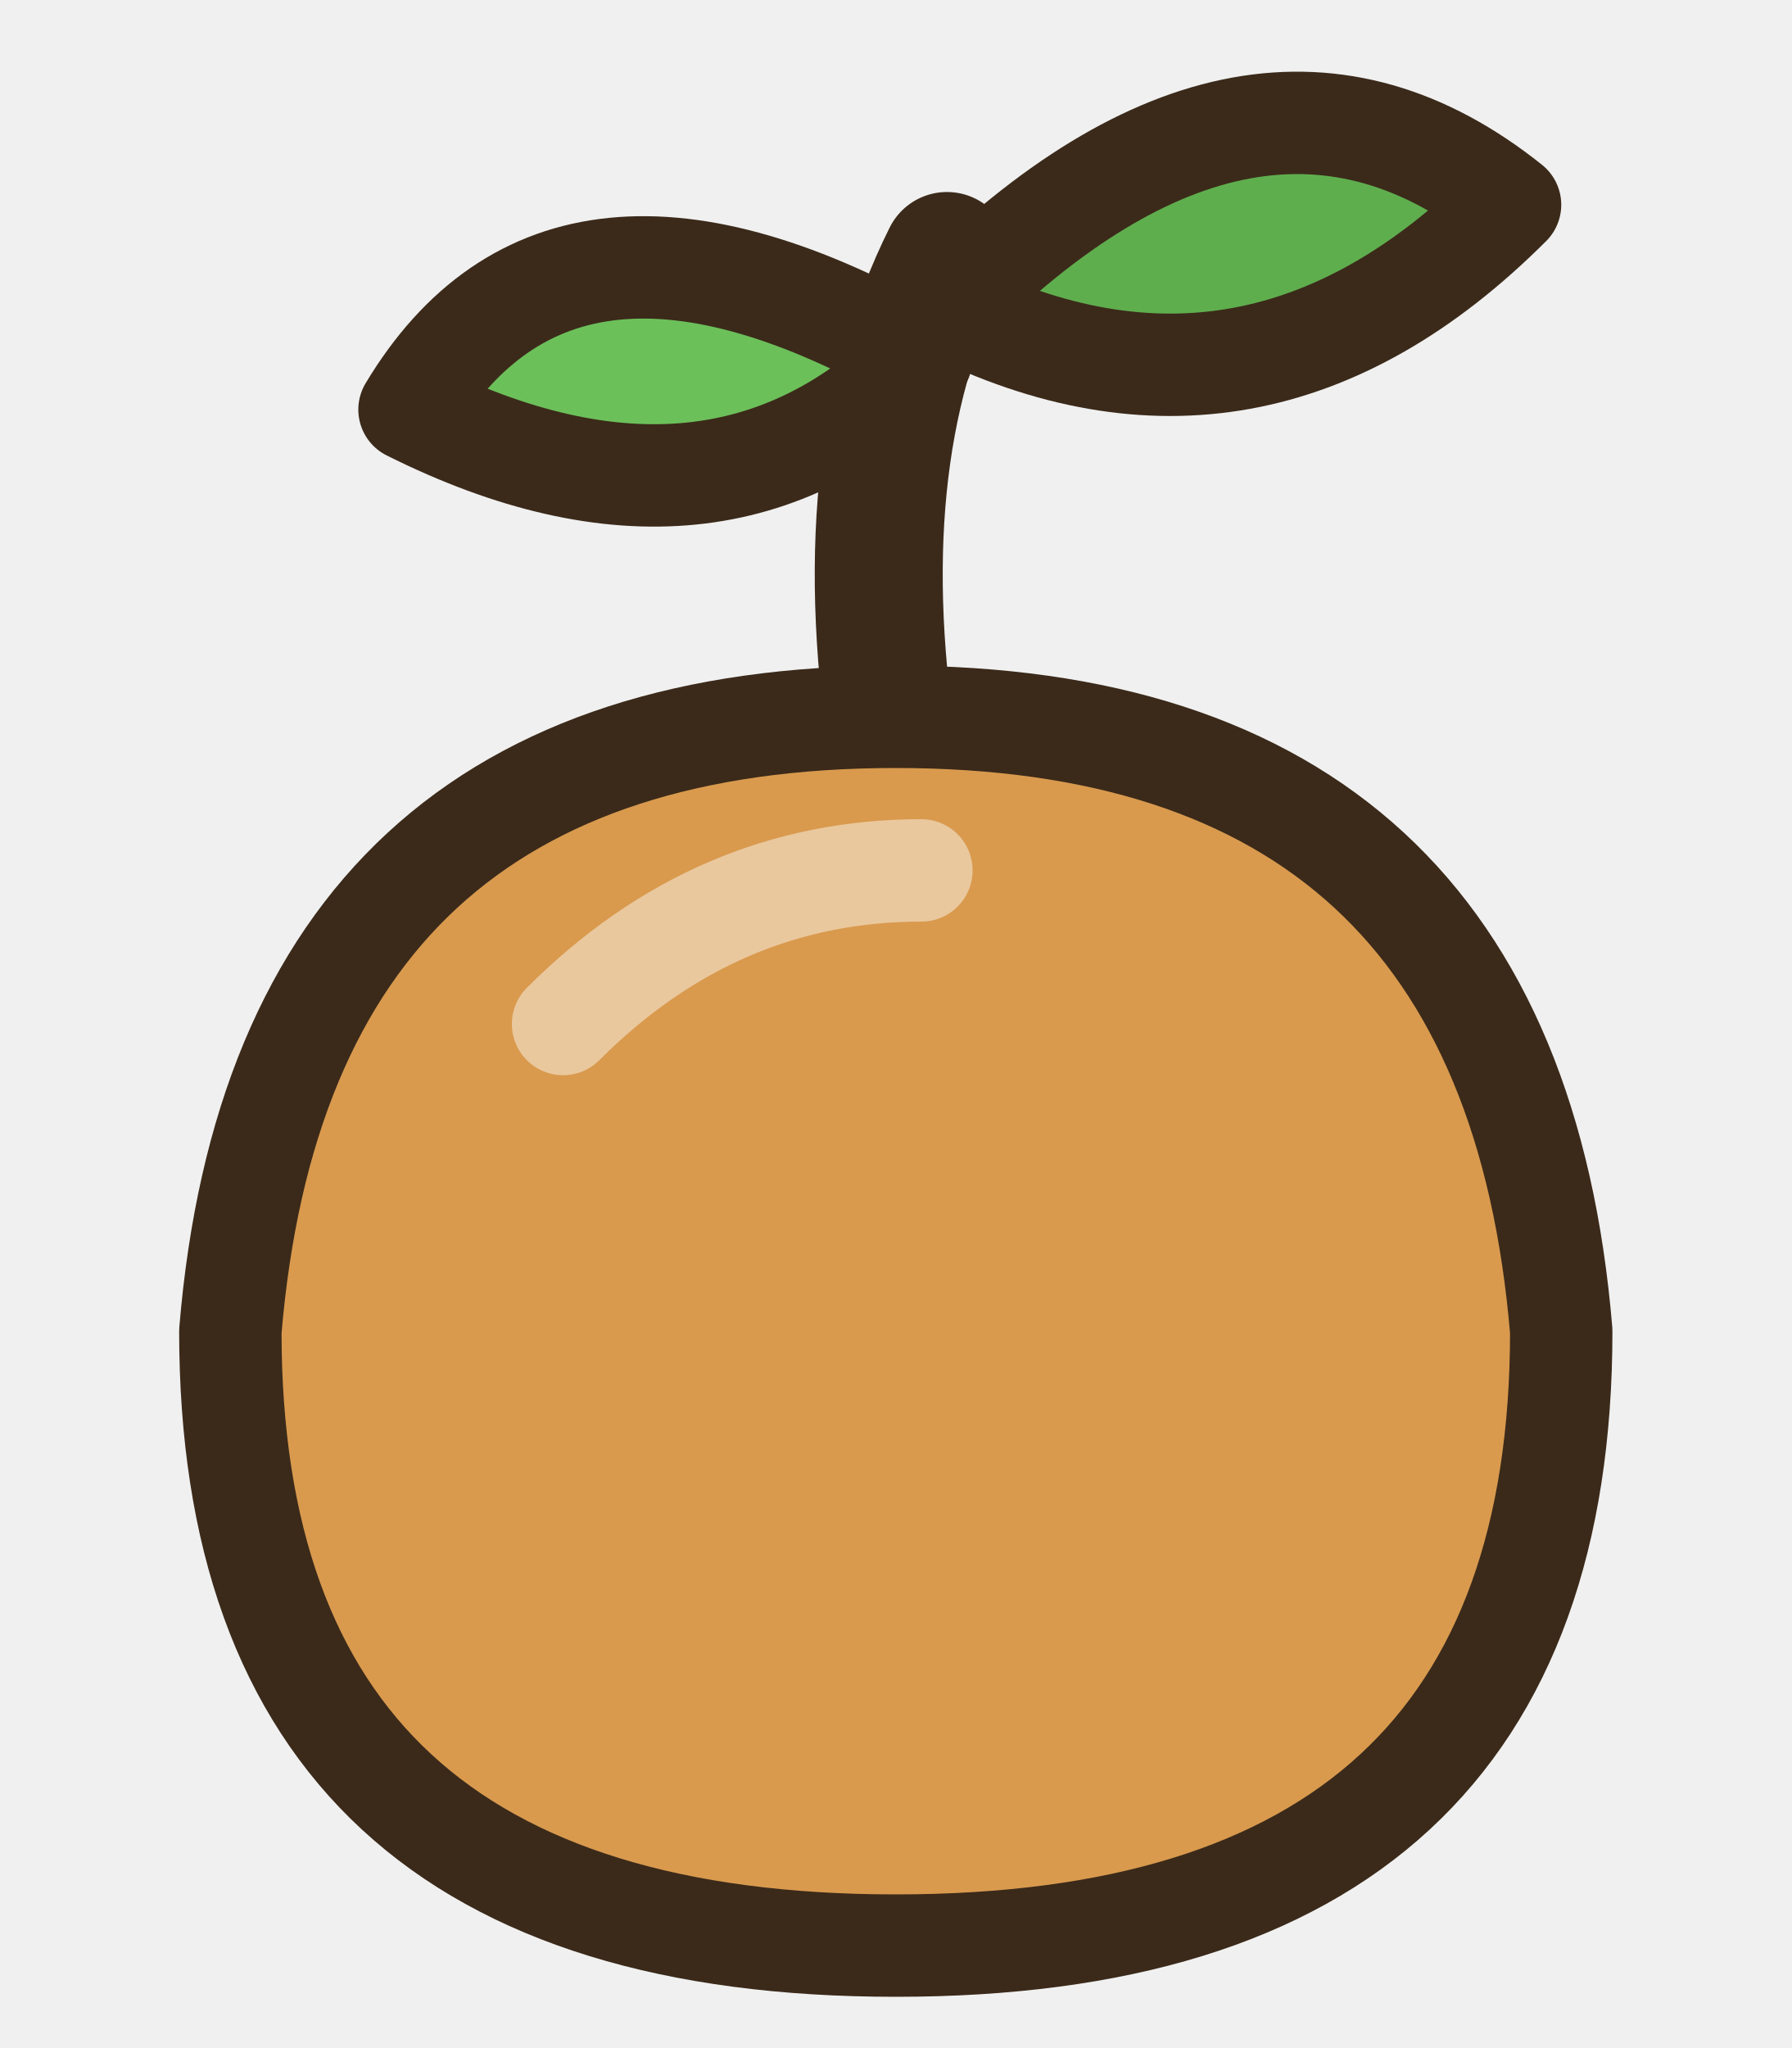
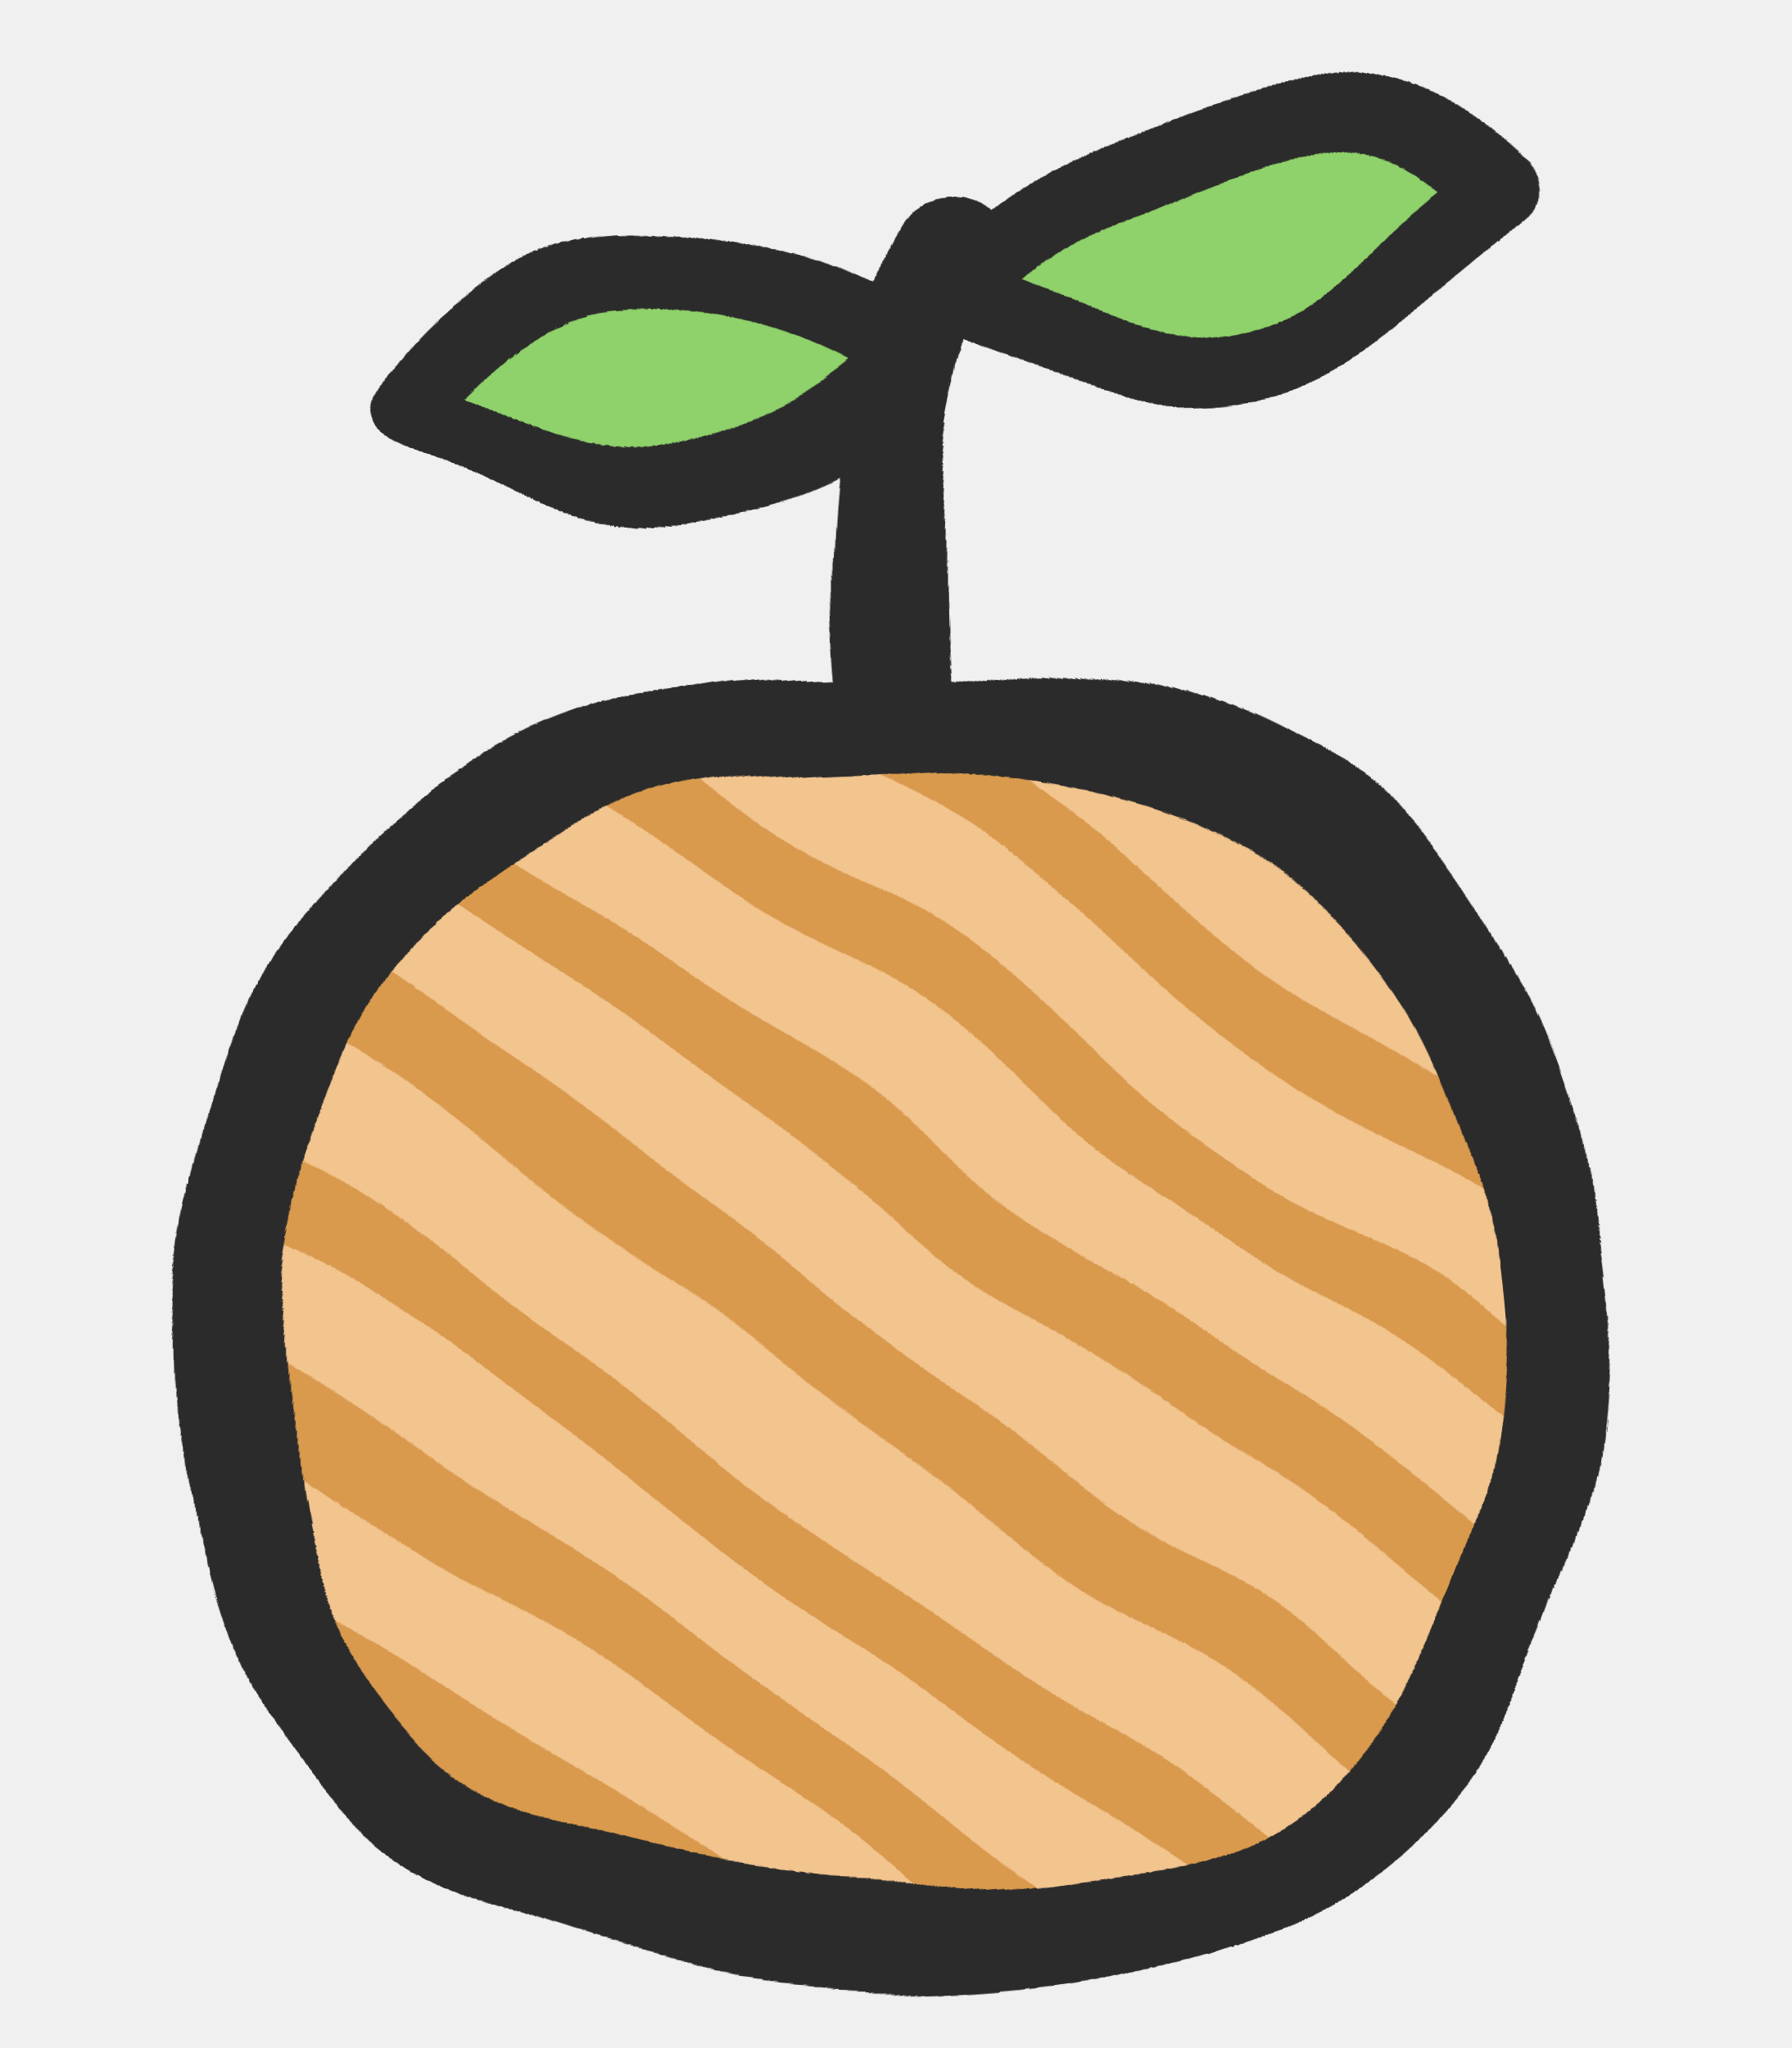
<svg xmlns="http://www.w3.org/2000/svg" width="70" height="80" viewBox="0 0 70 80">
-   <g stroke="#3b2a1a" stroke-width="4" stroke-linejoin="round" stroke-linecap="round">
-     <path d="M35 30 q-2 -12 2 -20" fill="none" stroke-width="5" />
-     <path d="M36 14 q-14 -8 -20 2 q12 6 20 -2 z" fill="#6cc05a" />
-     <path d="M37 12 q12 -12 22 -4 q-10 10 -22 4 z" fill="#5fae4e" />
-     <path d="M35 28 q24 0 26 24 q0 24 -26 24 q-26 0 -26 -24 q2 -24 26 -24 z" fill="#d99a4e" />
+   <defs>
+     <filter id="titrek" filterUnits="userSpaceOnUse" x="0" y="0" width="100%" height="100%">
+       <feTurbulence type="fractalNoise" baseFrequency="0.06" numOctaves="2" seed="32" result="g" />
+       <feDisplacementMap in="SourceGraphic" in2="g" scale="3.5" xChannelSelector="R" yChannelSelector="G" />
+     </filter>
+     <pattern id="tohum" width="7" height="7" patternUnits="userSpaceOnUse" patternTransform="rotate(35)">
+       <rect width="7" height="7" fill="#f2c48e" />
+       <line x1="0" y1="3.5" x2="7" y2="3.5" stroke="#d99a4e" stroke-width="3" stroke-linecap="round" />
+     </pattern>
+   </defs>
+   <g filter="url(#titrek)" stroke="#2b2b2b" stroke-width="4" stroke-linecap="round" stroke-linejoin="round">
+     <path d="M35 30 q-2 -12 2 -20" fill="none" stroke-width="4" />
+     <path d="M36 14 q-14 -8 -20 2 q12 6 20 -2z M37 12 q12 -12 22 -4 q-10 10 -22 4z" fill="#8fd16a" stroke-width="3" />
+     <path d="M35 28 q24 0 26 24 q0 24 -26 24 q-26 0 -26 -24 q2 -24 26 -24z" fill="url(#tohum)" />
  </g>
-   <path d="M22 40 q6 -6 14 -6" fill="none" stroke="#fff" stroke-opacity="0.45" stroke-width="4" stroke-linecap="round" />
</svg>
